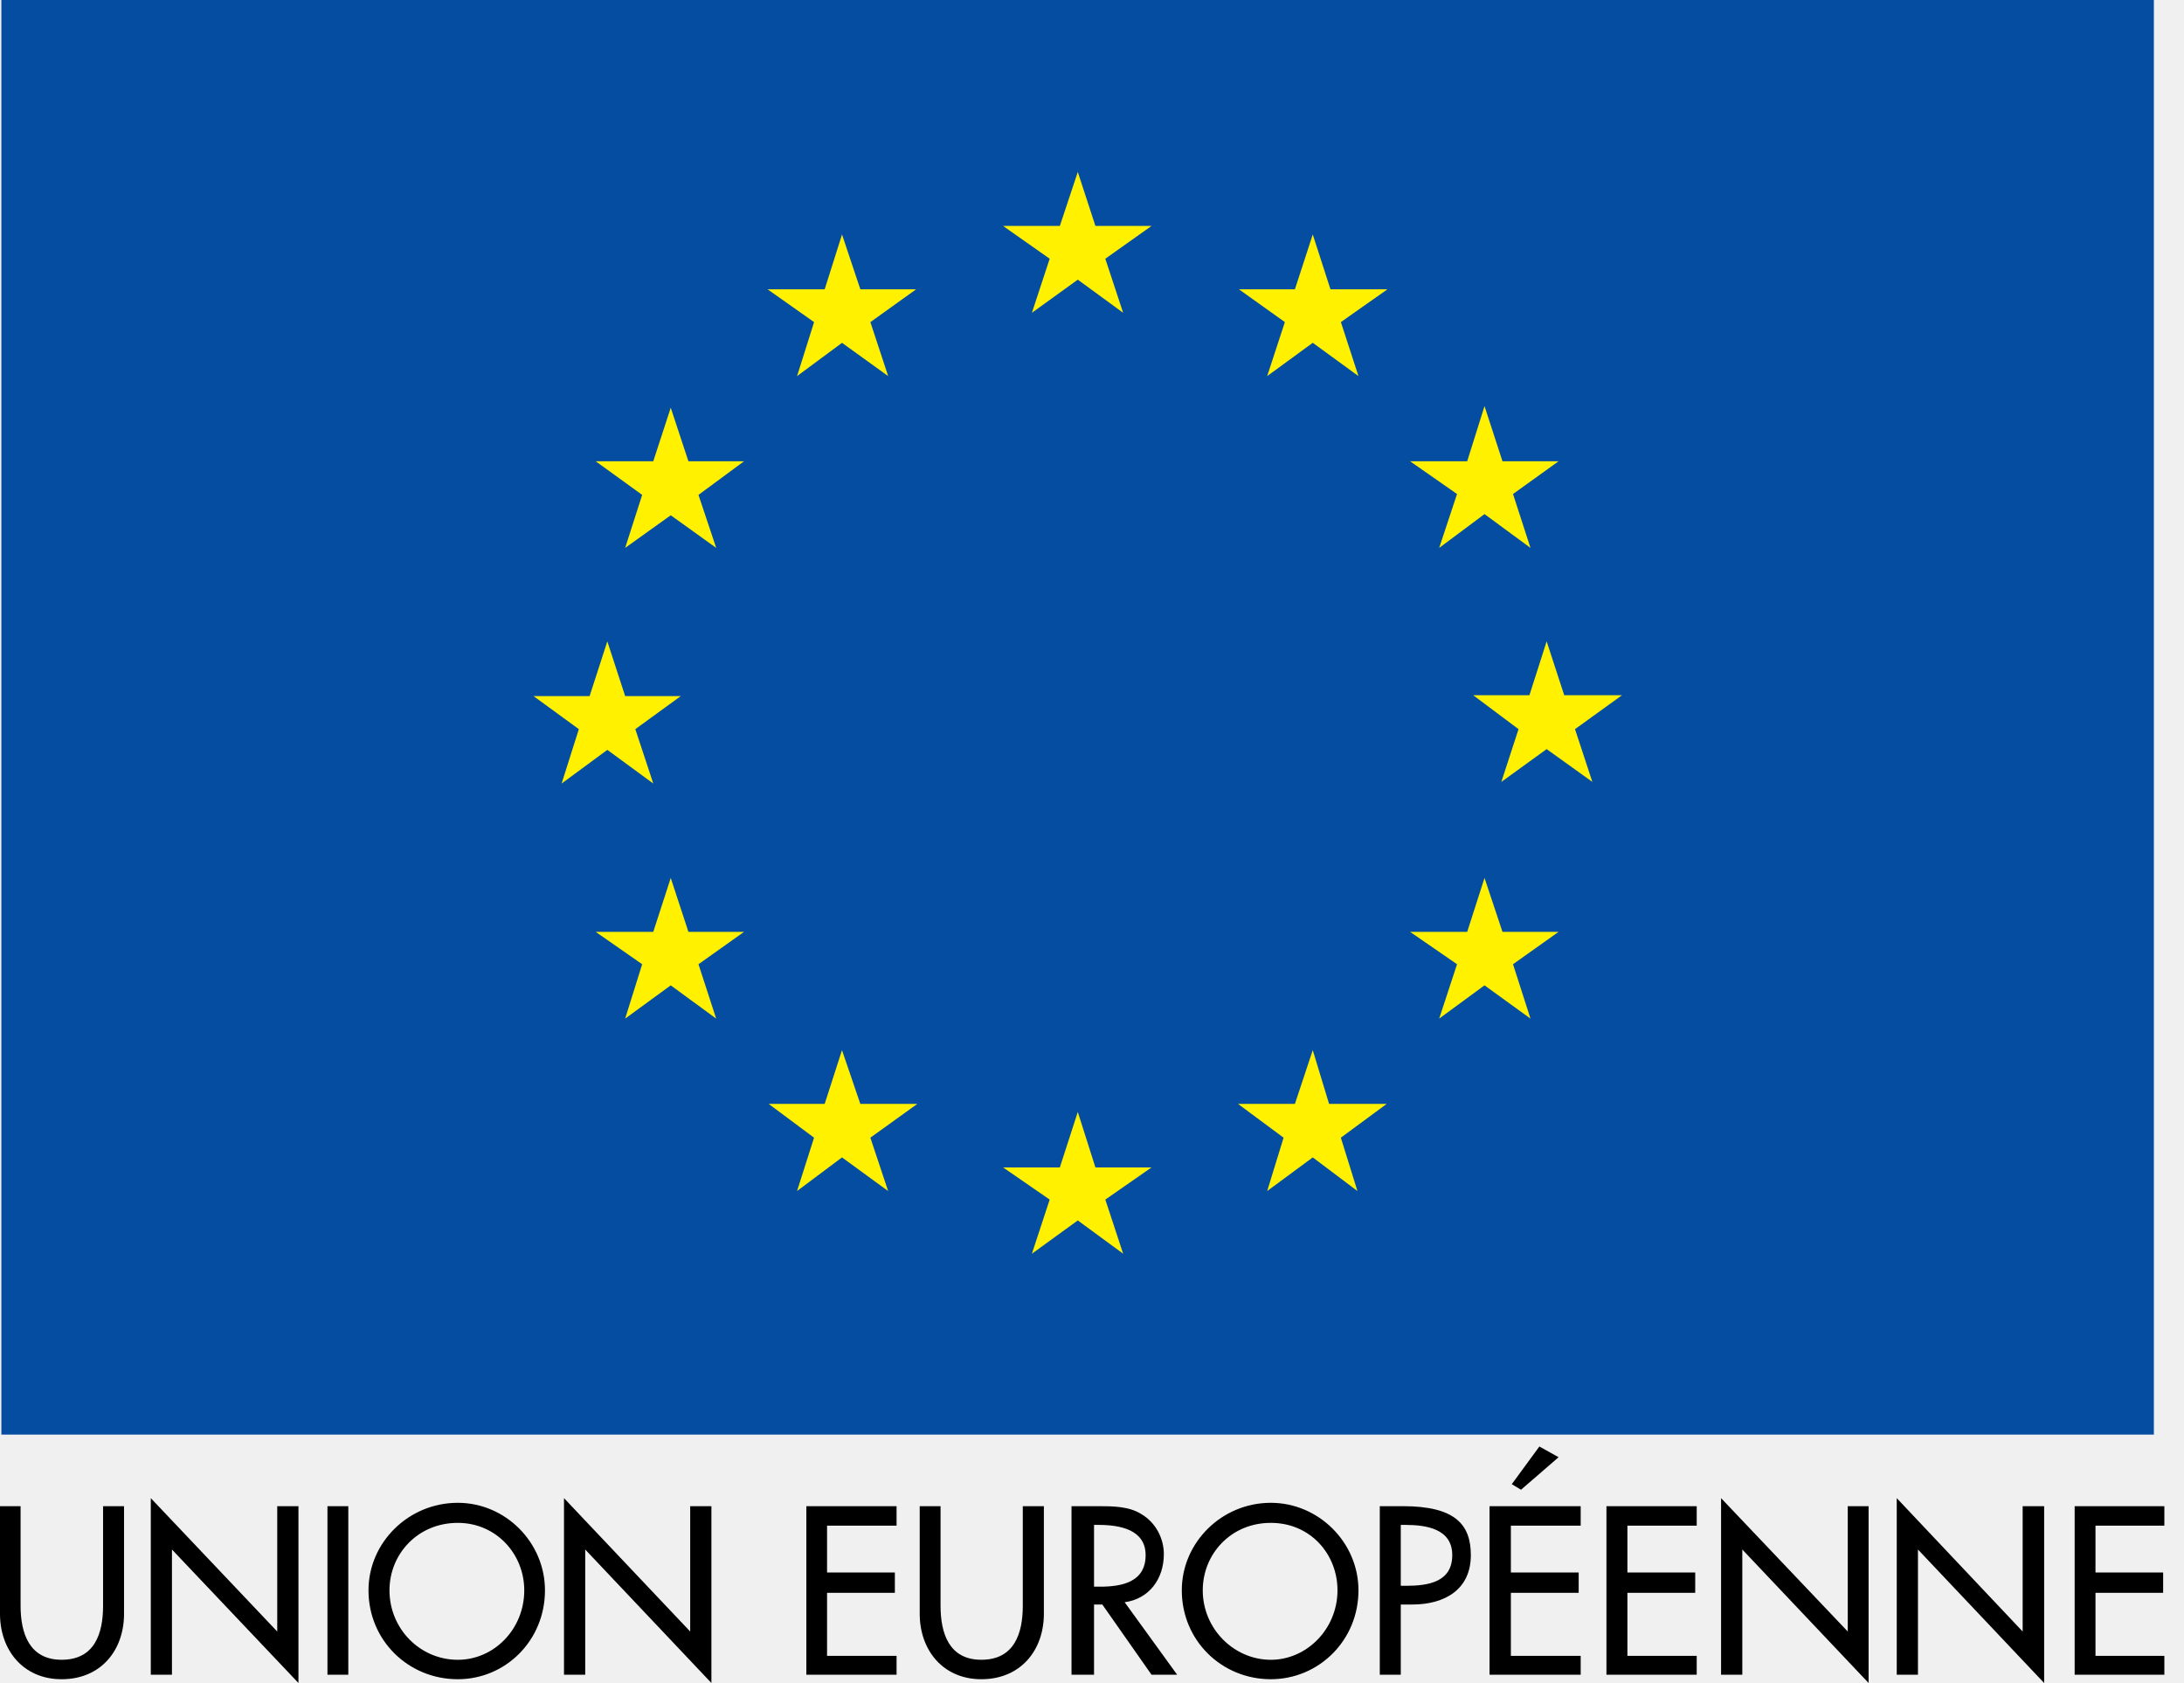
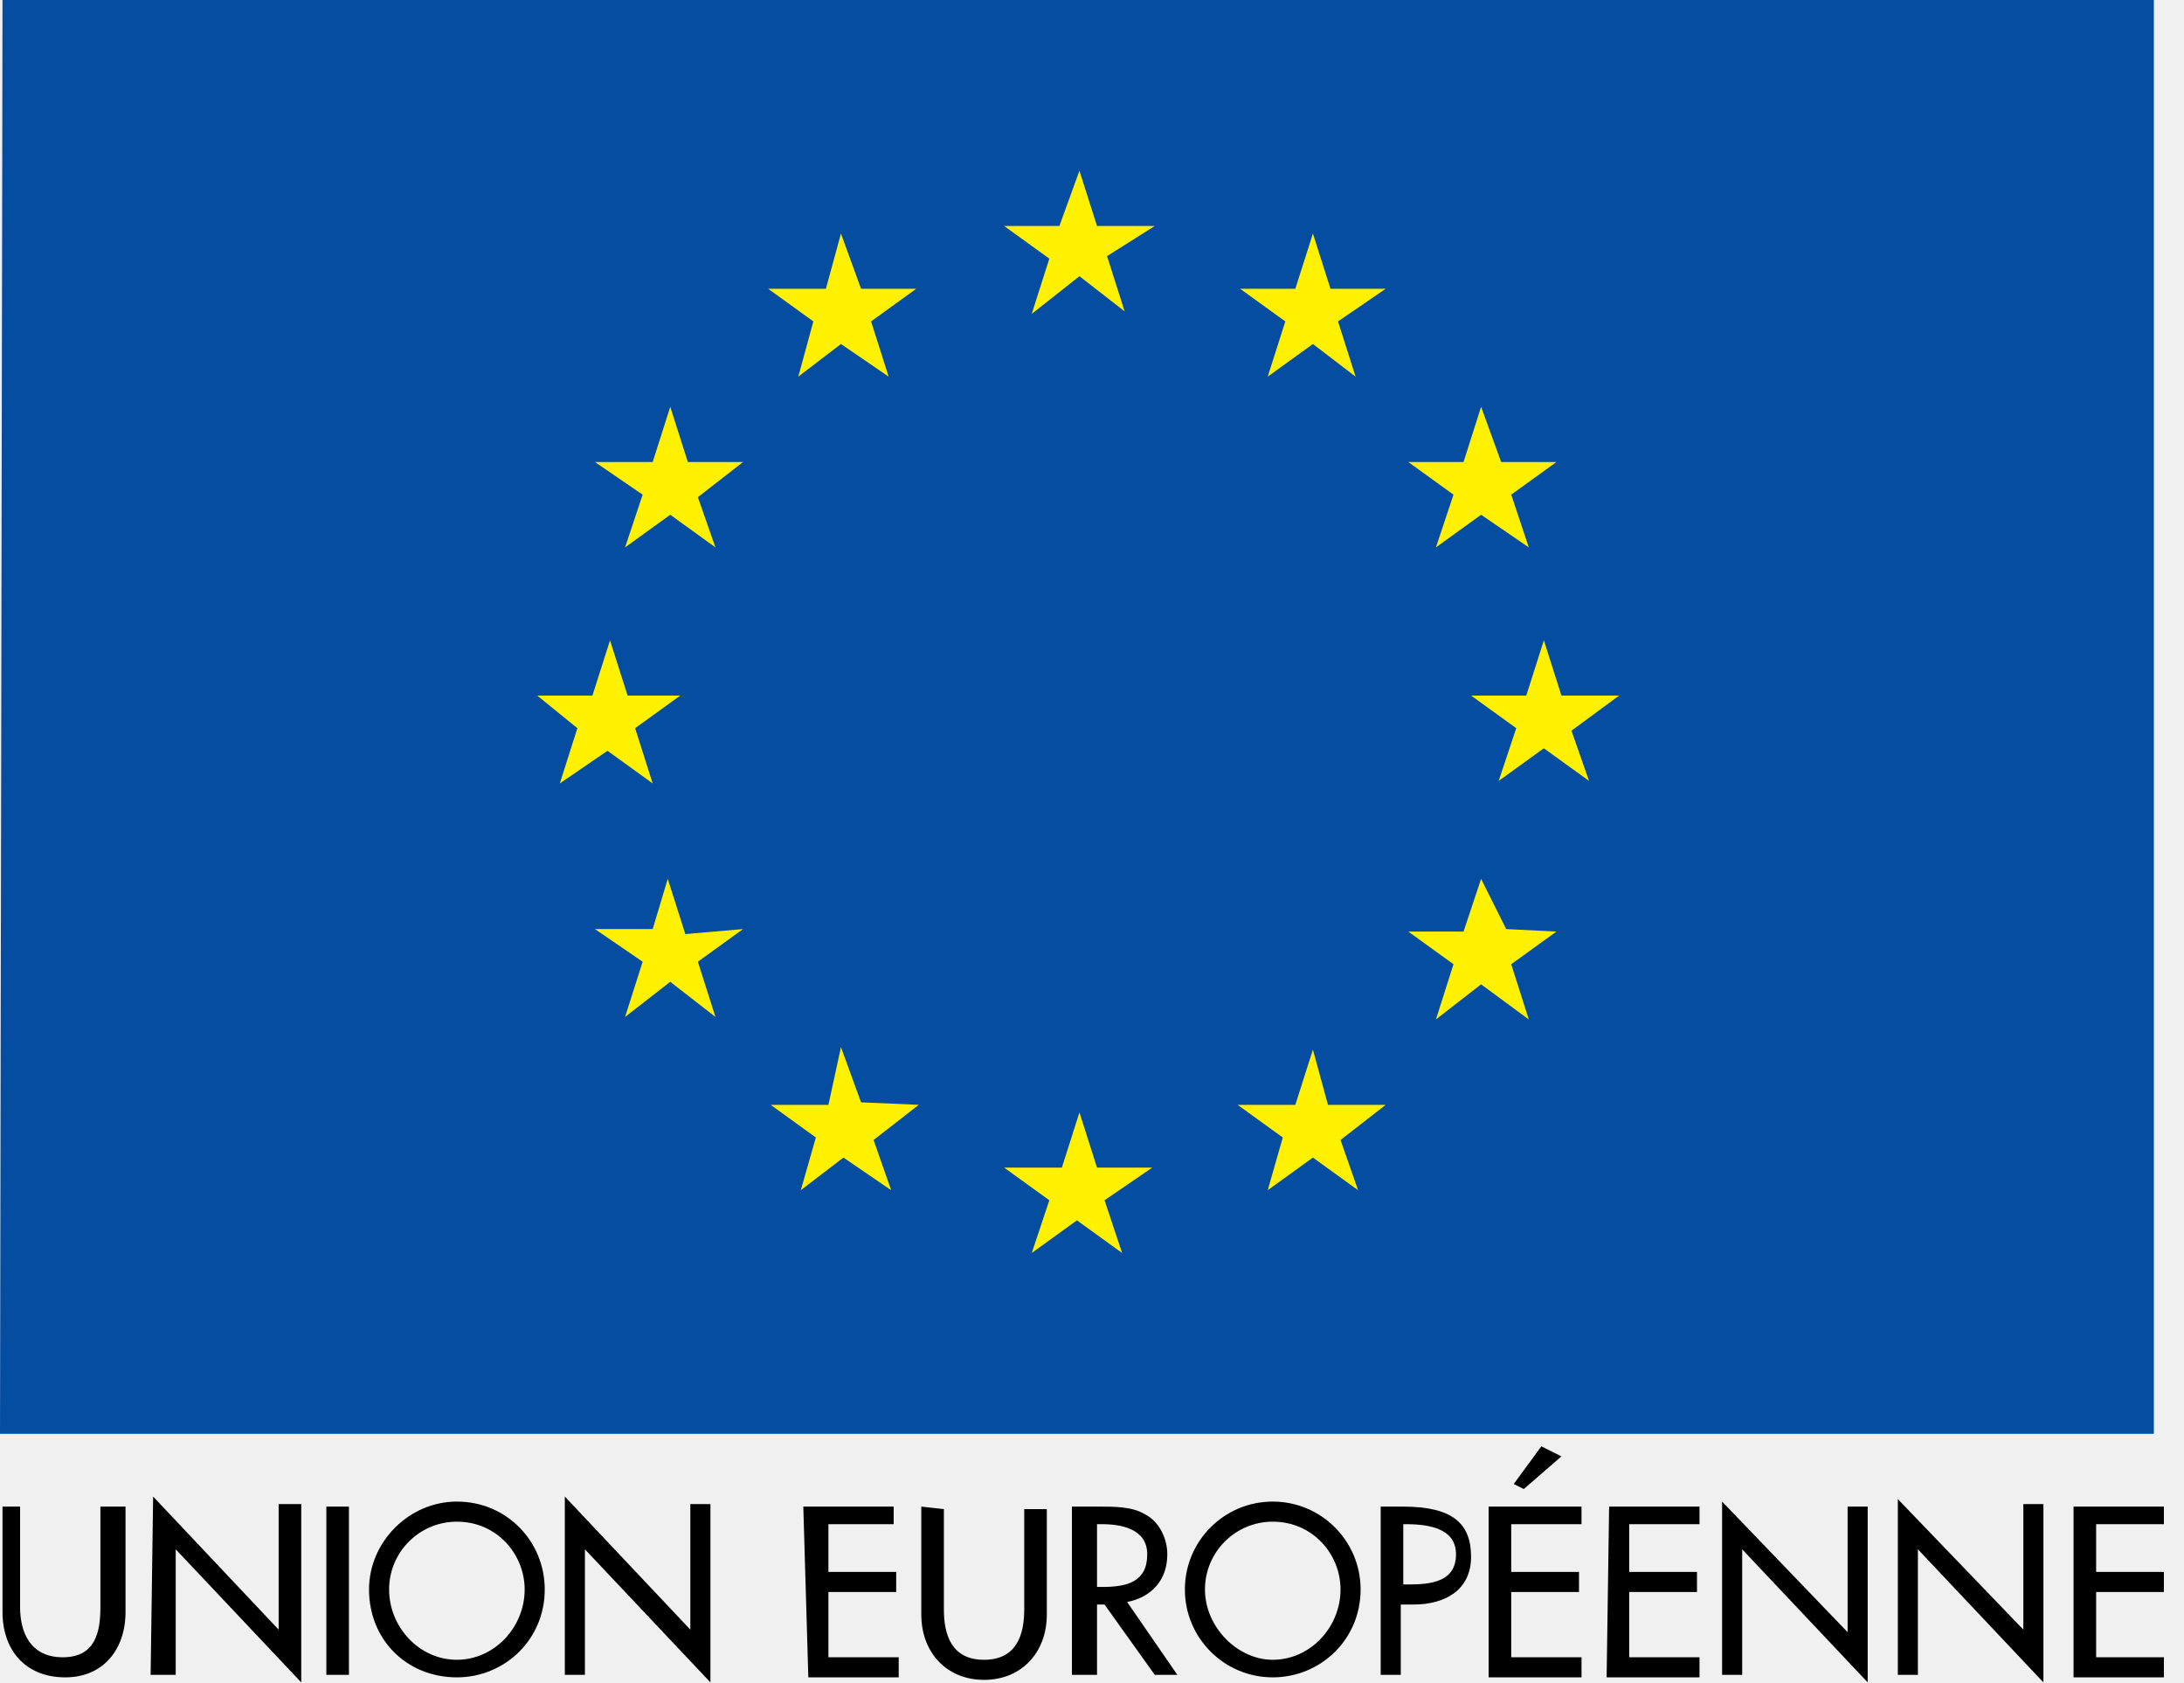
<svg xmlns="http://www.w3.org/2000/svg" xmlns:xlink="http://www.w3.org/1999/xlink" width="87" height="67">
  <defs>
-     <path id="a" d="M0 68h86.224V.975H0z" />
+     <path id="a" d="M0 68h86.2V1H0z" />
  </defs>
  <g fill="none" fill-rule="evenodd">
-     <path fill="#044DA1" d="M.055 57.132H85.8V-0H.055z" />
-     <path fill="#FFF100" d="M41.106 12.457l1.828-1.32 1.807 1.32-.711-2.153 1.841-1.306h-2.235l-.702-2.15-.715 2.15h-2.261l1.856 1.306M31.751 14.978l1.791-1.325 1.838 1.325-.708-2.15 1.823-1.307h-2.223l-.73-2.183-.691 2.183h-2.275l1.853 1.307M26.719 16.238l-.696 2.131h-2.295l1.853 1.34-.678 2.111 1.816-1.3 1.811 1.3-.706-2.111 1.816-1.34h-2.217M24.193 29.863l1.831 1.341-.716-2.166 1.811-1.316h-2.216l-.71-2.18-.706 2.18h-2.234l1.805 1.316-.686 2.166M27.423 37.11l-.704-2.146-.696 2.146h-2.295l1.853 1.29-.678 2.166 1.816-1.325 1.81 1.325-.705-2.166 1.816-1.29M34.271 43.962l-.73-2.141-.69 2.141h-2.231l1.808 1.346-.678 2.125 1.791-1.34 1.838 1.34-.708-2.125 1.871-1.346M43.636 46.492l-.702-2.21-.715 2.21h-2.261l1.856 1.281-.708 2.156 1.828-1.326 1.807 1.326-.71-2.156 1.84-1.281M52.944 43.962l-.65-2.141-.711 2.141h-2.266l1.815 1.346-.654 2.125 1.816-1.34 1.78 1.34-.661-2.125 1.826-1.346M59.851 37.11l-.715-2.146-.69 2.146h-2.276l1.871 1.29-.711 2.166 1.806-1.325 1.831 1.325-.696-2.166 1.816-1.29M64.612 27.687h-2.301l-.7-2.146-.686 2.146h-2.24l1.806 1.351-.685 2.101 1.805-1.306 1.821 1.306-.691-2.101M57.33 21.82l1.806-1.346 1.831 1.346-.696-2.146 1.816-1.305h-2.236l-.715-2.196-.69 2.196h-2.276l1.871 1.305M52.294 9.338l-.711 2.183h-2.23l1.83 1.306-.705 2.151 1.816-1.326 1.821 1.326-.701-2.151 1.856-1.306h-2.271" />
-     <g transform="translate(0 -.9754)">
-       <path d="M.82 60.958v3.966c0 1.105.353 2.151 1.635 2.151 1.316 0 1.651-1.046 1.651-2.151v-3.966h.835v4.286c0 1.451-.92 2.606-2.486 2.606-1.528 0-2.455-1.155-2.455-2.606v-4.286M6.007 60.638l5.037 5.312v-4.992h.845v7.042l-5.039-5.316v4.986h-.843" fill="#000" />
+     <path fill="#044DA1" d="M0 57.1h85.8V0H.1z" />
+     <path fill="#FFF100" d="M41.1 12.5L43 11l1.8 1.4-.7-2.2L46 9h-2.3L43 6.8 42.2 9H40l1.8 1.3m-10 4.7l1.7-1.3 1.9 1.3-.7-2.2 1.8-1.3h-2.2l-.8-2.2-.6 2.2h-2.3l1.8 1.3m-5.7 3.4l-.7 2.2h-2.3l1.9 1.3-.7 2.1 1.8-1.3 1.8 1.3-.7-2 1.8-1.4h-2.2m-3.2 11.5l1.8 1.3-.7-2.2 1.8-1.3H25l-.7-2.2-.7 2.2h-2.2L23 29l-.7 2.2m5 6l-.7-2.2L26 37h-2.3l1.9 1.3-.7 2.2 1.8-1.4 1.8 1.4-.7-2.2 1.8-1.3m4.7 6.9l-.8-2.2L33 44h-2.3l1.8 1.3-.6 2.1 1.7-1.3 1.9 1.3-.7-2 1.8-1.4m7.1 2.5l-.7-2.2-.7 2.2H40l1.8 1.3-.7 2.1 1.8-1.3 1.8 1.3-.7-2.1 1.9-1.3m7-2.5l-.6-2.2-.7 2.2h-2.3l1.8 1.3-.6 2.1 1.8-1.3 1.8 1.3-.7-2 1.8-1.4M60 37L59 35l-.7 2.1h-2.2l1.8 1.3-.7 2.2 1.8-1.4 1.9 1.4-.7-2.2 1.8-1.3m2.5-9.4h-2.3l-.7-2.2-.7 2.2h-2.2l1.8 1.3-.7 2.1 1.8-1.3 1.8 1.3-.7-2m-5.4-7.3l1.8-1.3 1.9 1.3-.7-2.1 1.8-1.3h-2.2l-.8-2.2-.7 2.2h-2.2l1.8 1.3M52.3 9.3l-.7 2.2h-2.2l1.8 1.3-.7 2.2 1.8-1.3L54 15l-.7-2.2 1.9-1.3H53" />
+     <g transform="translate(0 -1)">
+       <path d="M.8 61v4c0 1 .4 2 1.7 2C3.8 67 4 66 4 65v-4H5v4.2c0 1.5-.9 2.6-2.4 2.6-1.6 0-2.5-1.1-2.5-2.6V61m6-.4l5 5.3v-5h.9V68l-5-5.3v5H6" fill="#000" />
      <mask id="b" fill="#fff">
        <use xlink:href="#a" />
      </mask>
-       <path fill="#000" mask="url(#b)" d="M13.044 67.67h.831v-6.712h-.831zM20.884 64.309c0-1.444-1.115-2.686-2.648-2.686-1.596 0-2.721 1.242-2.721 2.686 0 1.541 1.225 2.767 2.721 2.767 1.45 0 2.648-1.226 2.648-2.767m.825 0c0 2.001-1.571 3.541-3.473 3.541-1.963 0-3.557-1.54-3.557-3.541 0-1.905 1.594-3.485 3.557-3.485 1.902 0 3.473 1.58 3.473 3.485M22.467 60.638l5.027 5.312v-4.992h.845v7.042l-5.027-5.316v4.986h-.845M32.121 60.958h3.594v.775h-2.769v1.866h2.701v.81h-2.701v2.511h2.769v.75h-3.594M37.467 60.958v3.966c0 1.105.343 2.151 1.625 2.151 1.312 0 1.651-1.046 1.651-2.151v-3.966h.84v4.286c0 1.451-.925 2.606-2.491 2.606-1.525 0-2.455-1.155-2.455-2.606v-4.286M43.581 64.164h.24c.885 0 1.815-.19 1.815-1.256 0-1.02-1.03-1.204-1.875-1.204h-.18v2.46zm3.311 3.506h-1.021l-1.96-2.796h-.33v2.796h-.897v-6.712h1.042c.59 0 1.255 0 1.755.325.57.34.881.976.881 1.581 0 .989-.581 1.785-1.561 1.92l2.091 2.886zM53.279 64.309c0-1.444-1.081-2.686-2.656-2.686-1.591 0-2.711 1.242-2.711 2.686 0 1.541 1.251 2.767 2.711 2.767 1.431 0 2.656-1.226 2.656-2.767m.836 0c0 2.001-1.586 3.541-3.492 3.541-1.955 0-3.546-1.54-3.546-3.541 0-1.905 1.591-3.485 3.546-3.485 1.906 0 3.492 1.58 3.492 3.485M55.8 64.129h.22c.885 0 1.831-.155 1.831-1.221 0-1.05-1.036-1.204-1.871-1.204h-.18v2.425zm0 3.541h-.836v-6.712h.921c2.101 0 2.706.746 2.706 1.95 0 1.401-1.081 1.966-2.326 1.966h-.465v2.796zM62.087 59.008l-1.496 1.295-.37-.22 1.1-1.501.766.426zm-2.751 1.95h3.631v.776h-2.781v1.865h2.701v.81h-2.701v2.511h2.781v.75h-3.631v-6.712zM63.993 60.958h3.596v.775h-2.761v1.866h2.701v.81h-2.701v2.511h2.761v.75h-3.596M68.559 60.638l5.047 5.312v-4.992h.83v7.042l-5.031-5.316v4.986h-.846M75.557 60.638l5.016 5.312v-4.992h.856v7.042l-5.027-5.316v4.986h-.845M82.644 60.958h3.581v.775h-2.751v1.866h2.695v.81h-2.695v2.511h2.751v.75h-3.581" />
+       <path fill="#000" mask="url(#b)" d="M13 67.7h.9V61H13zm7.9-3.4c0-1.4-1.1-2.7-2.7-2.7a2.7 2.7 0 0 0-2.7 2.7c0 1.5 1.2 2.8 2.7 2.8 1.5 0 2.7-1.3 2.7-2.8m.8 0c0 2-1.6 3.5-3.5 3.5-2 0-3.5-1.5-3.5-3.5 0-1.9 1.6-3.5 3.5-3.5 2 0 3.5 1.6 3.5 3.5m.8-3.7l5 5.3v-5h.8V68l-5-5.3v5h-.8M32 61h3.6v.7H33v1.9h2.7v.8H33V67h2.8v.8h-3.6m5.4-6.7v4c0 1 .3 2 1.6 2s1.6-1 1.6-2v-4h.9v4.2c0 1.5-1 2.6-2.5 2.6s-2.5-1.1-2.5-2.6V61m7 3.2h.2c1 0 1.8-.2 1.8-1.3 0-1-1-1.2-1.8-1.2h-.2v2.5zm3.3 3.5h-1l-2-2.8h-.3v2.8h-1V61h1.1c.6 0 1.3 0 1.8.3.6.3.9 1 .9 1.6 0 1-.6 1.7-1.6 1.9l2 2.9zm6.4-3.4c0-1.4-1.1-2.7-2.7-2.7a2.7 2.7 0 0 0-2.7 2.7c0 1.5 1.3 2.8 2.7 2.8 1.5 0 2.7-1.3 2.7-2.8m.8 0c0 2-1.6 3.5-3.5 3.5a3.5 3.5 0 1 1 3.5-3.5m1.7-.2h.2c.9 0 1.9-.1 1.9-1.2 0-1-1-1.2-2-1.2h-.1v2.4zm0 3.6H55V61h.9c2 0 2.7.7 2.7 2s-1 1.9-2.3 1.9h-.5v2.8zm6.3-8.7l-1.5 1.3-.4-.2 1.1-1.5.8.4zm-2.8 2H63v.7h-2.8v1.9h2.7v.8h-2.7V67H63v.8h-3.7V61zm4.7 0h3.6v.7h-2.8v1.9h2.7v.8h-2.7V67h2.8v.8H64m4.6-7l5 5.2v-5h.8V68l-5-5.3v5h-.8m7-7l5 5.2v-5h.8V68l-5-5.3v5h-.8m7-6.7h3.6v.7h-2.7v1.9h2.7v.8h-2.7V67h2.7v.8h-3.6" />
    </g>
  </g>
</svg>
